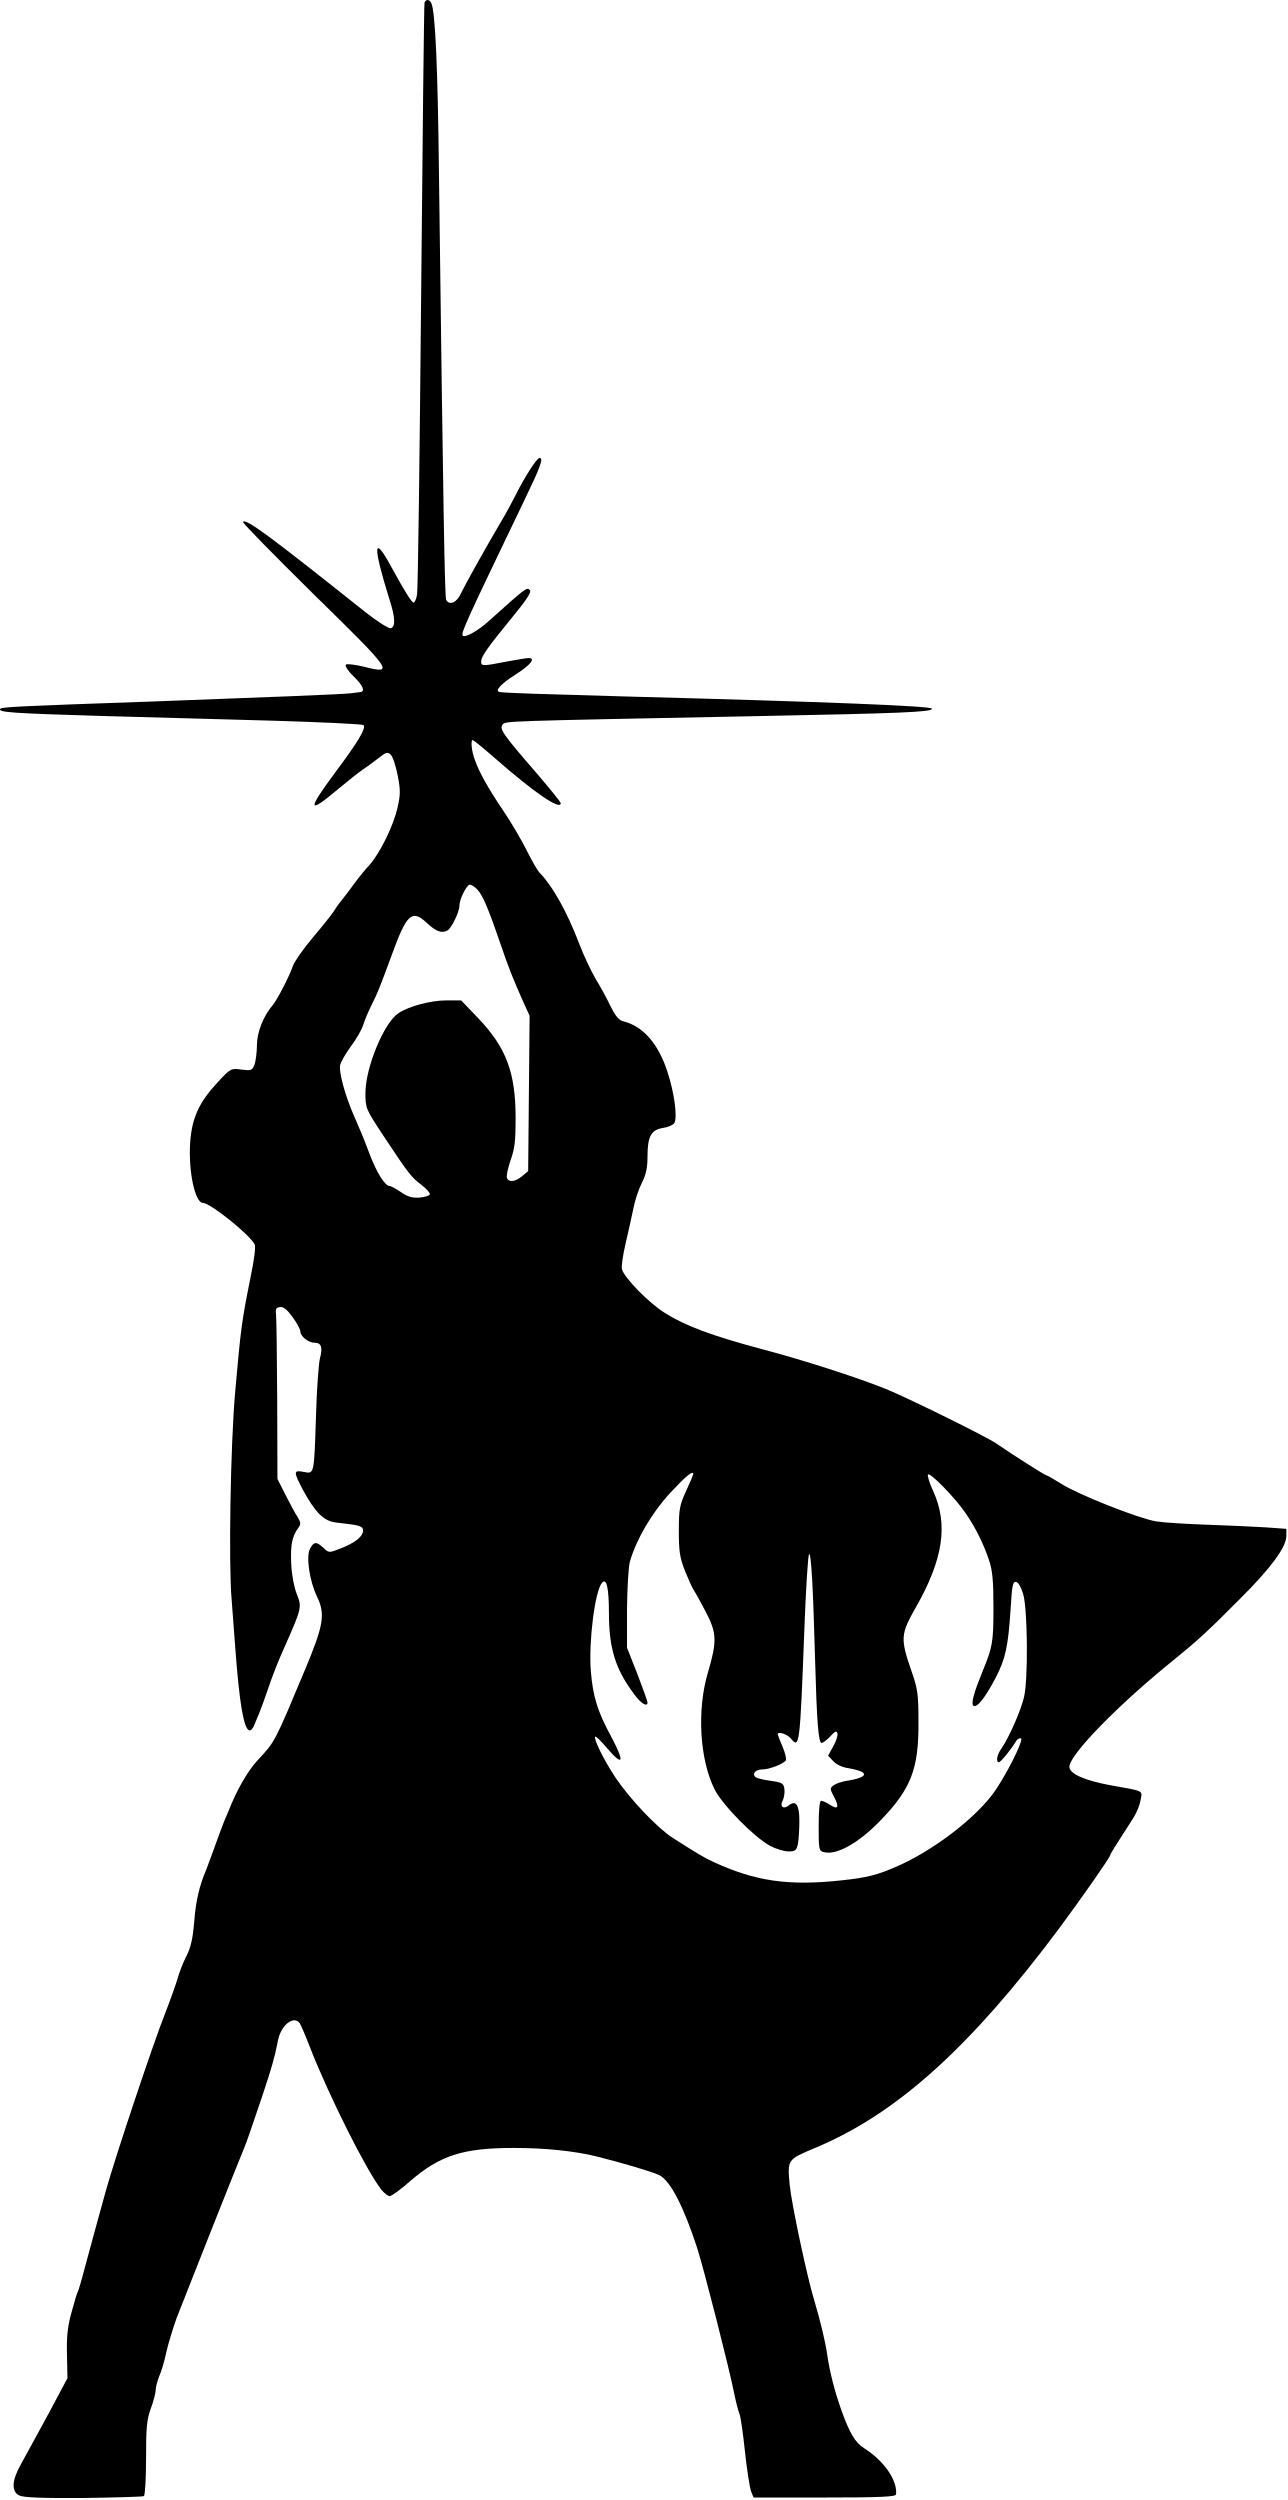
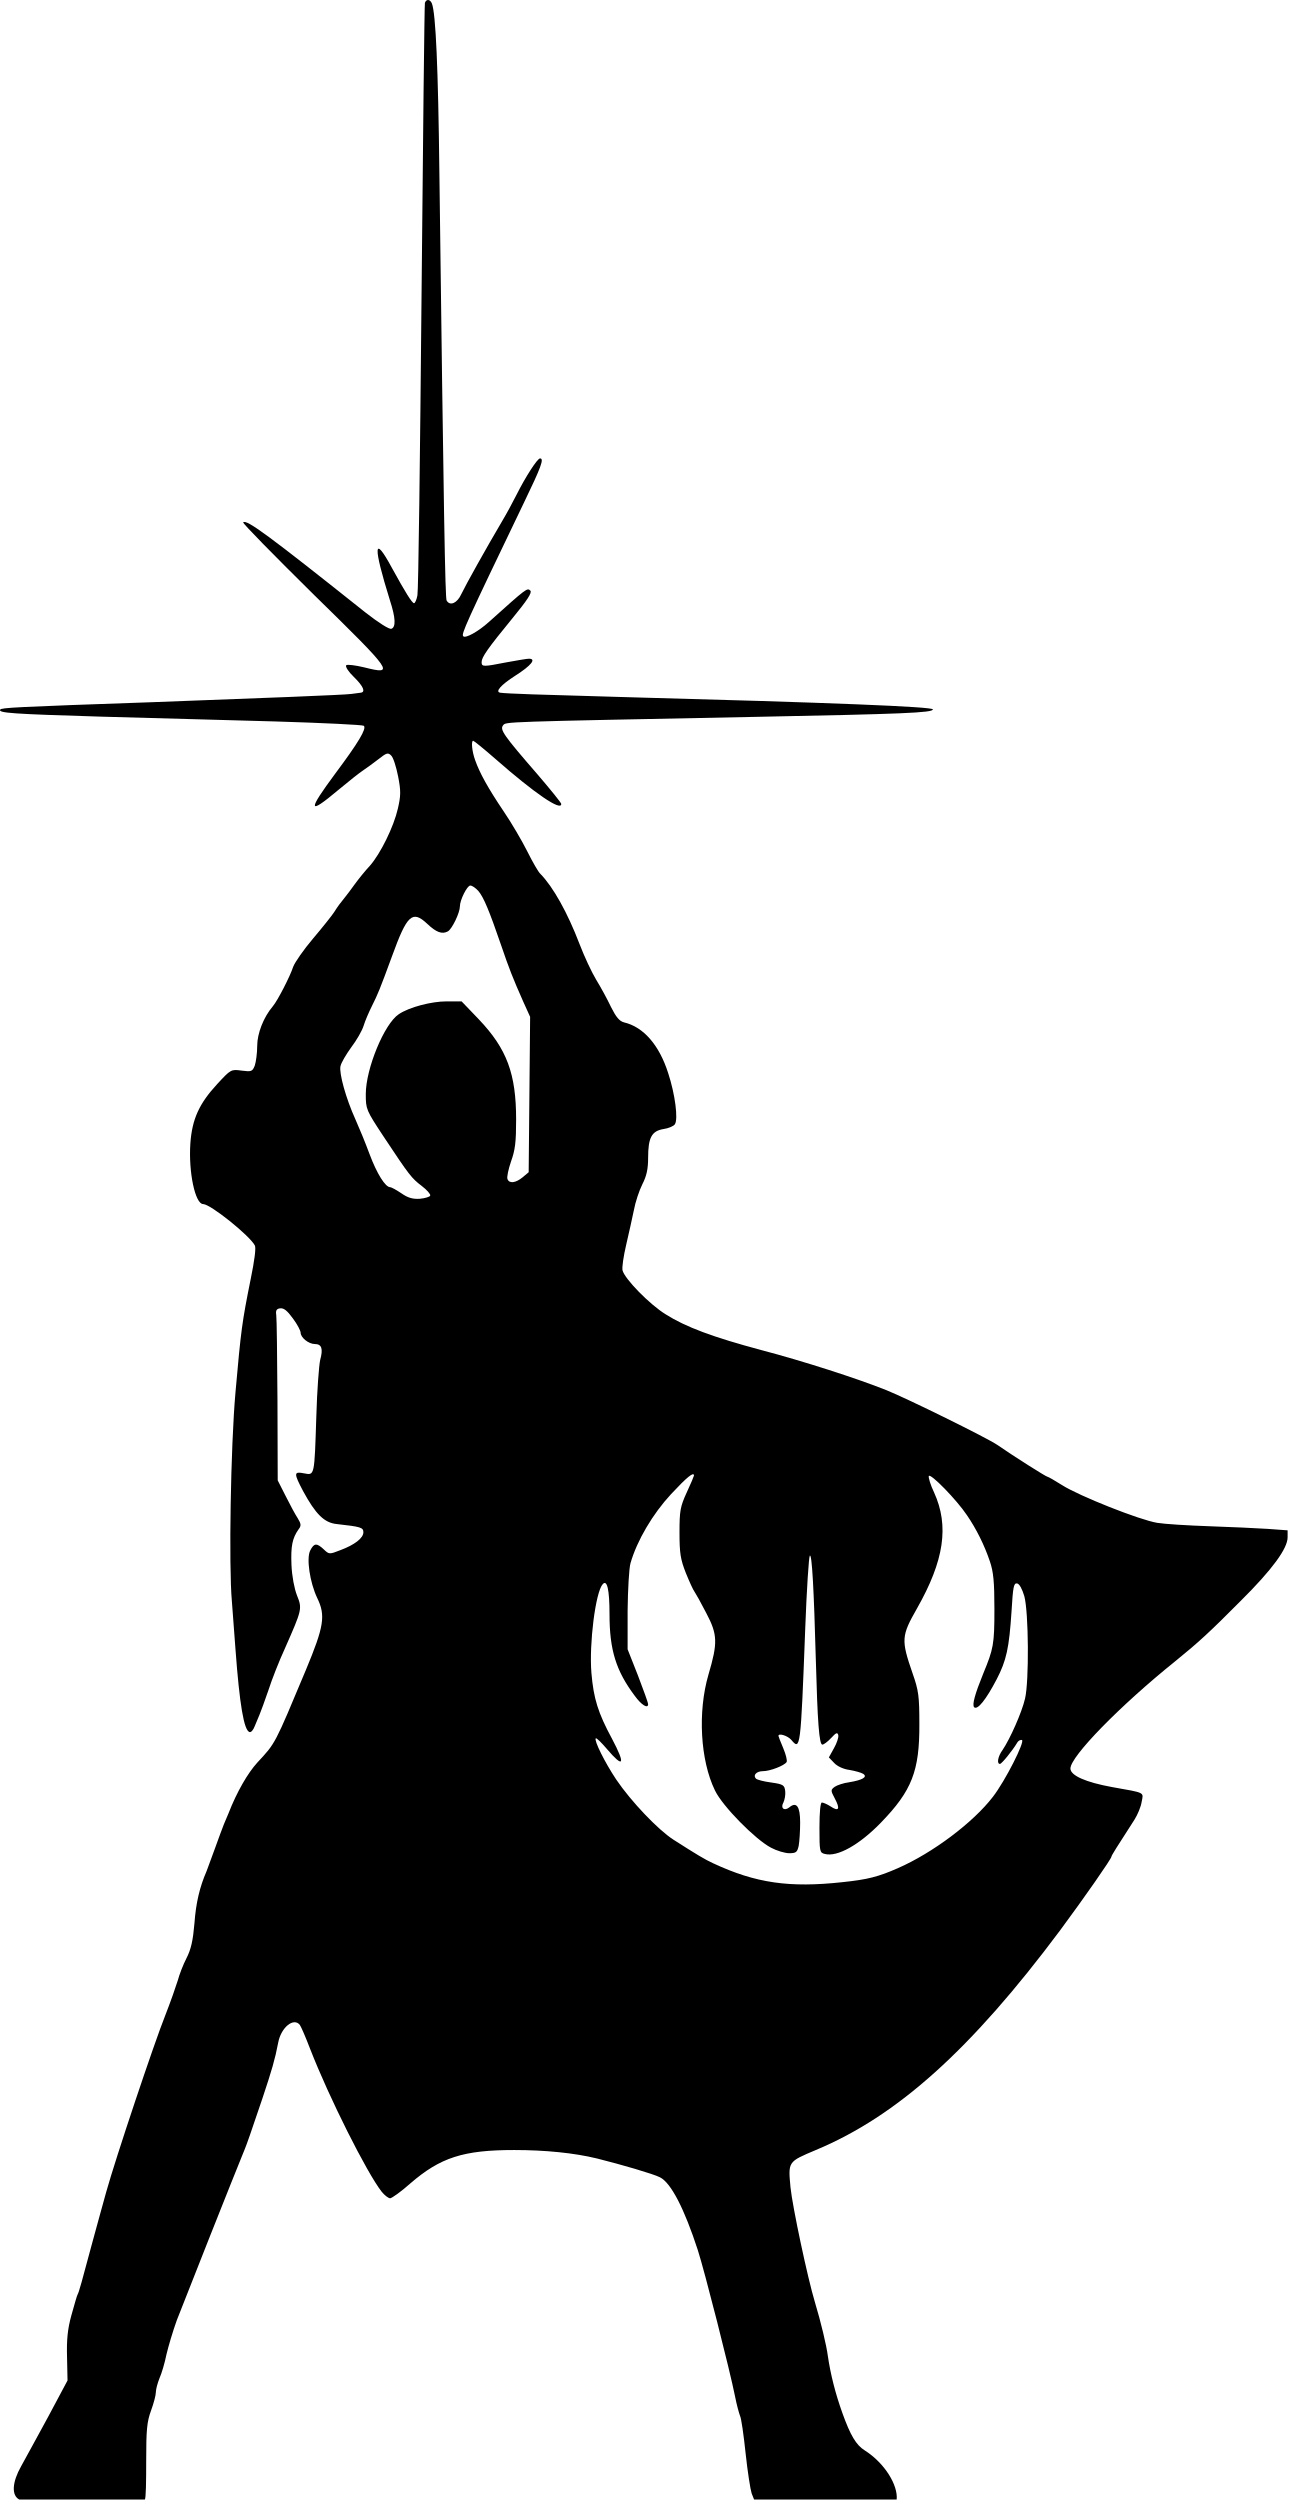
- <svg xmlns="http://www.w3.org/2000/svg" width="534" height="1037" viewBox="0 0 534 1037" fill="none">
-   <path d="M176.083 1.169C175.883 1.869 175.283 56.669 174.683 122.969C174.083 189.269 173.383 244.969 172.983 246.669C172.683 248.469 171.983 249.969 171.583 249.969C170.783 249.969 168.083 245.669 162.483 235.469C154.783 221.169 154.483 225.969 161.583 248.769C163.983 256.169 164.083 259.869 162.183 260.569C161.283 260.869 156.883 258.069 151.383 253.769C111.083 221.669 102.083 215.069 100.783 216.469C100.383 216.769 113.683 230.269 130.083 246.469C163.083 278.769 163.783 279.769 150.983 276.569C147.283 275.669 143.883 275.269 143.483 275.669C142.983 276.169 144.383 278.369 146.583 280.469C150.583 284.369 151.683 286.869 149.383 287.069C148.683 287.169 146.983 287.369 145.583 287.569C142.983 287.969 109.583 289.269 63.583 290.969C5.983 292.969 0.483 293.269 0.083 294.069C-0.817 295.469 5.083 295.869 41.583 296.969C61.683 297.469 94.283 298.469 114.083 298.969C133.883 299.569 150.383 300.369 150.783 300.769C151.983 301.969 148.483 307.769 139.083 320.369C127.283 336.269 127.583 337.969 140.183 327.369C144.483 323.769 149.183 320.069 150.583 319.169C151.983 318.269 154.783 316.169 156.883 314.569C160.183 311.969 160.783 311.769 162.083 313.069C162.983 313.869 164.183 317.769 164.983 321.769C166.183 327.869 166.083 329.769 164.883 335.069C163.183 342.569 157.683 353.769 153.283 358.769C151.383 360.769 148.583 364.269 146.983 366.469C145.383 368.669 143.683 370.969 143.083 371.669C140.983 374.269 139.983 375.569 138.483 377.969C137.583 379.369 133.683 384.269 129.783 388.869C125.883 393.469 122.183 398.769 121.483 400.669C120.283 404.469 114.983 414.769 113.083 416.969C109.183 421.569 106.583 428.269 106.583 433.469C106.583 436.369 106.083 440.069 105.583 441.569C104.583 444.069 104.183 444.169 100.183 443.669C95.783 443.069 95.683 443.069 89.983 449.269C82.483 457.369 79.583 463.869 78.883 473.869C78.083 485.769 80.883 498.969 84.183 498.969C87.183 498.969 103.283 511.869 105.583 516.069C106.183 516.969 105.483 522.269 103.883 530.069C100.283 547.969 99.883 550.969 97.583 576.969C95.583 599.469 94.783 649.269 96.083 663.469C96.283 666.269 96.983 675.169 97.583 683.469C99.283 706.469 101.083 716.969 103.383 717.769C104.083 717.969 104.983 716.869 105.583 715.269C106.183 713.769 107.083 711.569 107.583 710.469C108.083 709.369 109.683 704.869 111.183 700.569C112.583 696.169 115.683 688.269 118.083 683.069C125.183 666.969 125.283 666.669 123.083 661.169C121.983 658.369 120.983 653.269 120.783 648.469C120.483 640.769 121.083 637.469 123.783 633.669C124.883 632.269 124.783 631.469 123.383 629.169C122.383 627.669 120.183 623.569 118.383 619.969L115.083 613.469L114.983 580.469C114.883 562.269 114.683 546.369 114.483 544.969C114.183 543.069 114.583 542.369 116.083 542.169C117.583 541.969 119.083 543.169 121.383 546.369C123.183 548.769 124.583 551.469 124.583 552.269C124.583 554.269 127.883 556.969 130.483 556.969C133.283 556.969 133.983 558.869 132.683 563.569C132.183 565.769 131.383 576.269 131.083 586.969C130.283 611.869 130.383 611.369 126.083 610.569C121.683 609.669 121.683 610.469 125.583 617.869C130.783 627.469 134.383 631.069 139.583 631.569C149.483 632.669 150.583 632.969 150.583 634.969C150.583 637.369 146.983 640.169 141.083 642.369C136.483 644.169 136.383 644.169 134.183 642.069C131.283 639.369 130.183 639.369 128.583 642.469C126.883 645.669 128.383 655.769 131.483 662.269C134.983 669.469 134.283 673.969 126.783 691.969C113.683 723.269 114.283 722.169 106.583 730.469C102.683 734.769 98.183 742.469 94.683 751.469C94.183 752.569 93.383 754.569 92.783 755.969C92.183 757.369 90.583 761.869 89.083 765.969C87.583 770.069 85.983 774.369 85.583 775.469C82.783 781.869 81.183 788.569 80.583 796.969C79.983 804.069 79.183 807.769 77.283 811.469C75.883 814.169 74.283 818.369 73.683 820.669C72.983 822.969 70.683 829.569 68.483 835.169C63.883 846.669 47.883 894.469 43.983 908.469C42.583 913.369 40.183 922.369 38.483 928.469C33.783 946.069 32.683 949.969 32.183 950.769C31.883 951.269 30.783 955.169 29.583 959.469C27.983 965.269 27.583 969.669 27.783 976.869L27.983 986.469L19.983 1001.47C15.483 1009.67 10.483 1018.97 8.783 1021.97C4.983 1028.67 4.583 1033.37 7.883 1035.07C9.483 1035.97 16.883 1036.27 34.483 1036.17C47.883 1035.97 59.283 1035.67 59.683 1035.37C60.183 1035.07 60.583 1027.97 60.583 1019.67C60.583 1006.97 60.883 1003.57 62.583 998.969C63.683 995.969 64.583 992.569 64.583 991.369C64.583 990.169 65.283 987.569 66.083 985.569C66.983 983.569 68.283 979.169 68.983 975.669C69.783 972.269 71.683 965.869 73.283 961.469C75.683 955.169 97.683 899.669 101.483 890.469C102.483 887.969 103.683 884.569 108.783 869.469C112.583 858.069 113.983 853.369 115.283 846.469C116.483 840.069 121.783 835.869 124.283 839.169C124.783 839.869 126.683 844.269 128.483 848.969C136.283 869.069 151.983 900.369 158.183 908.269C159.383 909.769 160.983 910.969 161.683 910.969C162.483 910.869 166.283 908.169 170.083 904.769C182.483 894.069 191.983 890.969 213.083 890.969C225.883 890.969 237.883 892.169 247.383 894.469C257.383 896.969 270.783 900.869 273.483 902.269C278.083 904.569 283.583 915.269 289.183 932.469C291.983 941.169 302.483 982.369 304.583 992.969C305.283 996.569 306.283 1000.17 306.683 1001.17C307.183 1002.07 308.183 1009.07 308.983 1016.67C309.783 1024.27 310.983 1031.77 311.483 1033.27L312.583 1035.97H342.083C364.983 1035.97 371.583 1035.67 371.683 1034.67C372.283 1028.77 366.683 1020.77 358.383 1015.47C354.783 1013.27 352.383 1009.17 349.083 999.969C346.083 991.569 344.183 983.869 343.083 976.469C342.483 971.869 340.183 962.269 337.683 953.969C334.683 944.069 328.383 914.369 327.583 906.469C326.583 895.669 326.483 895.869 338.083 890.969C371.883 876.869 402.483 849.269 439.283 799.969C449.283 786.469 460.583 770.269 460.583 769.369C460.583 768.969 462.683 765.569 470.183 753.969C471.383 752.069 472.783 748.769 473.083 746.769C473.883 742.569 474.883 743.069 460.883 740.569C449.883 738.569 443.583 735.769 443.583 732.869C443.583 727.869 464.083 706.869 487.083 688.369C496.583 680.669 501.283 676.369 514.183 663.369C527.283 650.369 533.583 641.669 533.583 637.069V634.169L525.383 633.569C520.783 633.269 509.883 632.769 501.083 632.469C492.283 632.169 482.583 631.569 479.583 631.069C472.183 629.869 447.083 619.869 440.183 615.469C437.183 613.569 434.383 611.969 434.083 611.969C433.483 611.969 420.083 603.469 413.283 598.769C409.083 595.869 375.783 579.469 367.283 576.069C354.983 571.169 332.983 564.069 315.483 559.469C295.283 554.069 284.083 549.869 275.883 544.669C269.183 540.569 258.883 529.969 257.983 526.469C257.683 525.269 258.383 520.569 259.483 515.869C260.583 511.269 261.983 504.769 262.683 501.469C263.283 498.169 264.883 493.369 266.183 490.769C267.983 487.269 268.583 484.369 268.583 479.769C268.583 471.369 270.083 468.669 274.983 467.869C277.083 467.569 279.183 466.669 279.683 465.869C281.083 463.769 279.783 453.469 276.883 444.669C273.183 433.069 266.683 425.569 258.583 423.669C256.683 423.169 255.283 421.469 253.183 417.269C251.683 414.069 248.883 408.969 246.983 405.869C245.183 402.869 242.083 396.269 240.183 391.269C235.183 378.169 229.183 367.469 223.883 362.069C223.083 361.369 220.683 357.169 218.483 352.769C216.283 348.369 211.883 340.869 208.683 336.169C202.283 326.669 198.783 320.369 196.883 314.969C195.583 311.369 195.183 306.969 196.083 306.969C196.383 306.969 200.583 310.369 205.383 314.569C221.683 328.869 232.583 336.269 232.583 333.169C232.583 332.669 228.183 327.269 222.883 321.069C208.483 304.469 207.083 302.369 208.483 300.569C209.783 299.069 206.783 299.169 313.083 297.069C374.483 295.869 386.583 295.369 386.583 293.969C386.583 292.869 344.983 291.169 258.583 288.869C222.583 287.869 210.483 287.469 207.383 287.069C204.983 286.769 207.483 283.869 213.583 279.969C220.183 275.769 222.383 272.969 219.183 272.969C218.383 272.969 214.183 273.669 209.883 274.469C200.183 276.369 199.583 276.369 199.583 274.369C199.583 272.369 201.983 268.869 212.383 256.169C218.383 248.869 220.583 245.569 219.783 244.769C218.483 243.469 218.283 243.669 202.683 257.669C198.283 261.669 192.883 264.669 191.983 263.669C191.083 262.769 192.583 259.369 217.183 208.169C224.283 193.469 225.583 189.969 223.783 189.969C222.683 189.969 217.683 197.769 214.083 204.969C212.583 207.969 209.883 212.969 208.083 215.969C201.583 226.969 192.883 242.569 191.183 246.169C189.483 249.969 186.483 251.269 185.083 248.869C184.483 247.969 183.883 214.069 182.083 71.969C181.583 28.169 180.583 5.569 178.983 1.469C178.283 -0.331 176.683 -0.531 176.083 1.169ZM198.183 369.169C200.383 371.669 202.783 377.469 207.583 391.469C210.983 401.469 212.583 405.469 216.783 414.969L219.683 421.369L219.383 453.569L219.083 485.769L216.583 487.869C213.683 490.269 210.983 490.569 210.283 488.569C209.983 487.769 210.683 484.469 211.783 481.269C213.483 476.569 213.883 473.269 213.883 463.969C213.883 444.969 210.083 434.669 198.383 422.369L191.283 414.969H185.083C178.783 414.969 169.583 417.369 165.283 420.269C159.283 424.169 151.583 442.869 151.583 453.369C151.583 459.669 151.683 459.969 159.083 471.169C169.683 487.169 170.583 488.269 174.783 491.469C176.883 493.069 178.483 494.869 178.283 495.469C178.083 495.969 176.183 496.569 173.983 496.769C170.983 496.969 168.983 496.369 166.283 494.469C164.183 493.069 162.183 491.969 161.683 491.969C159.683 491.969 156.183 486.369 153.183 478.369C151.383 473.469 148.683 466.969 147.283 463.869C143.383 455.269 140.483 444.869 141.083 441.869C141.383 440.369 143.483 436.869 145.583 433.969C147.783 431.069 150.083 427.069 150.683 425.069C151.283 423.069 152.883 419.369 154.183 416.769C156.583 411.969 157.383 410.069 162.483 396.169C168.683 379.069 170.883 377.069 176.983 382.769C180.783 386.369 183.183 387.269 185.583 385.969C187.283 385.069 190.583 378.269 190.583 375.569C190.583 372.969 193.583 366.969 194.883 366.969C195.683 366.969 197.083 367.969 198.183 369.169ZM287.583 611.469C287.583 611.669 286.283 614.869 284.583 618.469C281.883 624.369 281.583 626.069 281.583 635.069C281.583 643.569 281.983 646.169 284.183 651.769C285.683 655.469 287.283 658.969 287.783 659.569C288.283 660.269 290.483 664.169 292.683 668.469C297.383 677.369 297.483 680.769 293.583 693.969C289.083 709.369 290.183 729.469 296.283 741.969C299.383 748.469 312.983 762.269 319.483 765.669C321.883 766.969 325.283 767.969 327.083 767.969C329.883 767.969 330.383 767.569 330.983 764.869C331.283 763.169 331.583 758.869 331.583 755.269C331.583 748.569 330.083 746.469 327.083 748.969C324.983 750.669 323.283 749.269 324.683 746.869C325.183 745.769 325.583 743.669 325.383 742.169C325.083 739.769 324.583 739.369 319.583 738.669C316.583 738.269 313.783 737.569 313.283 737.069C311.883 735.669 313.483 733.969 316.183 733.969C319.083 733.969 325.083 731.669 325.983 730.169C326.283 729.569 325.683 727.069 324.583 724.469C323.483 721.869 322.583 719.569 322.583 719.369C322.583 718.069 326.383 719.269 327.883 720.969C331.683 725.469 331.783 725.169 333.683 674.969C334.283 658.769 335.183 645.069 335.583 644.669C336.483 643.669 337.283 658.769 338.083 687.969C338.783 713.869 339.483 722.969 340.783 722.969C341.383 722.969 342.983 721.769 344.483 720.169C346.483 717.969 347.083 717.769 347.383 719.069C347.583 719.969 346.783 722.369 345.583 724.469L343.483 728.269L345.683 730.569C346.983 731.969 349.583 733.169 352.083 733.469C354.383 733.869 356.883 734.569 357.683 735.069C359.683 736.369 357.383 737.669 351.883 738.569C349.583 738.869 346.883 739.769 345.883 740.469C344.183 741.769 344.183 741.969 345.983 745.369C348.283 749.669 347.583 750.869 344.183 748.569C342.783 747.669 341.183 746.969 340.583 746.969C339.983 746.969 339.583 750.869 339.583 757.369C339.583 767.269 339.683 767.769 341.783 768.269C346.983 769.669 356.183 764.469 365.083 755.269C377.883 742.069 381.083 733.869 380.983 714.469C380.983 702.969 380.683 700.569 378.183 693.469C373.383 679.569 373.483 677.969 379.983 666.569C391.283 646.669 393.383 632.369 387.083 618.469C385.583 615.369 384.683 612.269 384.883 611.669C385.483 610.269 396.483 621.569 400.683 627.869C404.583 633.569 407.883 640.169 410.183 646.969C411.683 651.369 412.083 655.369 412.083 666.969C412.083 681.469 411.683 683.269 407.483 693.469C403.983 702.069 402.783 706.469 403.683 707.469C405.083 708.769 408.583 704.369 412.983 695.969C417.083 688.069 418.183 682.969 419.183 667.669C419.783 657.569 420.083 655.969 421.483 656.169C422.483 656.369 423.583 658.469 424.483 661.469C426.283 668.169 426.483 696.669 424.783 703.869C423.483 709.569 418.583 720.569 415.483 725.169C413.483 727.869 412.983 730.969 414.383 730.969C415.083 730.969 419.583 725.469 421.583 722.069C421.983 721.369 422.883 720.869 423.483 721.069C424.883 721.569 416.583 737.969 411.483 744.569C403.283 755.269 386.483 767.869 372.083 774.169C363.883 777.769 359.583 778.869 349.083 779.969C327.083 782.369 313.183 780.369 295.583 772.169C292.083 770.569 288.783 768.569 279.083 762.369C272.683 758.269 261.483 746.469 255.383 737.469C250.583 730.269 246.083 721.169 246.883 720.369C247.183 720.069 249.283 722.169 251.583 724.869C258.483 732.969 259.283 731.269 253.683 720.669C247.783 709.769 245.983 703.869 245.083 693.269C244.083 681.269 246.783 659.669 249.783 656.469C251.583 654.469 252.583 658.669 252.583 668.969C252.583 683.769 255.283 692.369 262.983 702.669C265.783 706.569 268.583 708.269 268.583 706.169C268.583 705.669 266.683 700.369 264.383 694.369L260.083 683.469V667.469C260.183 658.669 260.683 649.769 261.283 647.769C263.983 638.369 270.483 627.369 278.083 619.169C284.783 611.969 287.583 609.769 287.583 611.469Z" fill="black" />
+ <svg xmlns="http://www.w3.org/2000/svg" width="534" height="1036" viewBox="0 0 534 1036" fill="none">
+   <path d="M176.083 1.169C175.883 1.869 175.283 56.669 174.683 122.969C174.083 189.269 173.383 244.97 172.983 246.67C172.683 248.47 171.983 249.97 171.583 249.97C170.783 249.97 168.083 245.67 162.483 235.47C154.783 221.17 154.483 225.97 161.583 248.77C163.983 256.17 164.083 259.87 162.183 260.57C161.283 260.87 156.883 258.07 151.383 253.77C111.083 221.67 102.083 215.069 100.783 216.469C100.383 216.769 113.683 230.27 130.083 246.47C163.083 278.77 163.783 279.77 150.983 276.57C147.283 275.67 143.883 275.27 143.483 275.67C142.983 276.17 144.383 278.37 146.583 280.47C150.583 284.37 151.683 286.87 149.383 287.07C148.683 287.17 146.983 287.37 145.583 287.57C142.983 287.97 109.583 289.27 63.583 290.97C5.983 292.97 0.483 293.27 0.083 294.07C-0.817 295.47 5.083 295.87 41.583 296.97C61.683 297.47 94.283 298.47 114.083 298.97C133.883 299.57 150.383 300.37 150.783 300.77C151.983 301.97 148.483 307.77 139.083 320.37C127.283 336.27 127.583 337.97 140.183 327.37C144.483 323.77 149.183 320.07 150.583 319.17C151.983 318.27 154.783 316.17 156.883 314.57C160.183 311.97 160.783 311.77 162.083 313.07C162.983 313.87 164.183 317.77 164.983 321.77C166.183 327.87 166.083 329.77 164.883 335.07C163.183 342.57 157.683 353.77 153.283 358.77C151.383 360.77 148.583 364.27 146.983 366.47C145.383 368.67 143.683 370.97 143.083 371.67C140.983 374.27 139.983 375.57 138.483 377.97C137.583 379.37 133.683 384.27 129.783 388.87C125.883 393.47 122.183 398.77 121.483 400.67C120.283 404.47 114.983 414.77 113.083 416.97C109.183 421.57 106.583 428.27 106.583 433.47C106.583 436.37 106.083 440.07 105.583 441.57C104.583 444.07 104.183 444.17 100.183 443.67C95.783 443.07 95.683 443.07 89.983 449.27C82.483 457.37 79.583 463.87 78.883 473.87C78.083 485.77 80.883 498.97 84.183 498.97C87.183 498.97 103.283 511.87 105.583 516.07C106.183 516.97 105.483 522.27 103.883 530.07C100.283 547.97 99.883 550.97 97.583 576.97C95.583 599.47 94.783 649.27 96.083 663.47C96.283 666.27 96.983 675.17 97.583 683.47C99.283 706.47 101.083 716.97 103.383 717.77C104.083 717.97 104.983 716.87 105.583 715.27C106.183 713.77 107.083 711.57 107.583 710.47C108.083 709.37 109.683 704.87 111.183 700.57C112.583 696.17 115.683 688.27 118.083 683.07C125.183 666.97 125.283 666.67 123.083 661.17C121.983 658.37 120.983 653.27 120.783 648.47C120.483 640.77 121.083 637.47 123.783 633.67C124.883 632.27 124.783 631.47 123.383 629.17C122.383 627.67 120.183 623.57 118.383 619.97L115.083 613.47L114.983 580.47C114.883 562.27 114.683 546.37 114.483 544.97C114.183 543.07 114.583 542.37 116.083 542.17C117.583 541.97 119.083 543.17 121.383 546.37C123.183 548.77 124.583 551.47 124.583 552.27C124.583 554.27 127.883 556.97 130.483 556.97C133.283 556.97 133.983 558.87 132.683 563.57C132.183 565.77 131.383 576.27 131.083 586.97C130.283 611.87 130.383 611.37 126.083 610.57C121.683 609.67 121.683 610.47 125.583 617.87C130.783 627.47 134.383 631.07 139.583 631.57C149.483 632.67 150.583 632.97 150.583 634.97C150.583 637.37 146.983 640.17 141.083 642.37C136.483 644.17 136.383 644.17 134.183 642.07C131.283 639.37 130.183 639.37 128.583 642.47C126.883 645.67 128.383 655.77 131.483 662.27C134.983 669.47 134.283 673.97 126.783 691.97C113.683 723.27 114.283 722.17 106.583 730.47C102.683 734.77 98.183 742.47 94.683 751.47C94.183 752.57 93.383 754.57 92.783 755.97C92.183 757.37 90.583 761.87 89.083 765.97C87.583 770.07 85.983 774.37 85.583 775.47C82.783 781.87 81.183 788.57 80.583 796.97C79.983 804.07 79.183 807.77 77.283 811.47C75.883 814.17 74.283 818.37 73.683 820.67C72.983 822.97 70.683 829.57 68.483 835.17C63.883 846.67 47.883 894.47 43.983 908.47C42.583 913.37 40.183 922.37 38.483 928.47C33.783 946.07 32.683 949.97 32.183 950.77C31.883 951.27 30.783 955.17 29.583 959.47C27.983 965.27 27.583 969.67 27.783 976.87L27.983 986.47L19.983 1001.47C15.483 1009.67 10.483 1018.97 8.783 1021.97C4.983 1028.67 4.7 1034.11 8 1035.81L34.5 1035.81L60 1035.81C60.5 1035.51 60.583 1027.97 60.583 1019.67C60.583 1006.97 60.883 1003.57 62.583 998.97C63.683 995.97 64.583 992.57 64.583 991.37C64.583 990.17 65.283 987.57 66.083 985.57C66.983 983.57 68.283 979.17 68.983 975.67C69.783 972.27 71.683 965.87 73.283 961.47C75.683 955.17 97.683 899.67 101.483 890.47C102.483 887.97 103.683 884.57 108.783 869.47C112.583 858.07 113.983 853.37 115.283 846.47C116.483 840.07 121.783 835.87 124.283 839.17C124.783 839.87 126.683 844.27 128.483 848.97C136.283 869.07 151.983 900.37 158.183 908.27C159.383 909.77 160.983 910.97 161.683 910.97C162.483 910.87 166.283 908.17 170.083 904.77C182.483 894.07 191.983 890.97 213.083 890.97C225.883 890.97 237.883 892.17 247.383 894.47C257.383 896.97 270.783 900.87 273.483 902.27C278.083 904.57 283.583 915.27 289.183 932.47C291.983 941.17 302.483 982.37 304.583 992.97C305.283 996.57 306.283 1000.17 306.683 1001.17C307.183 1002.07 308.183 1009.07 308.983 1016.67C309.783 1024.27 310.983 1031.77 311.483 1033.27L312.5 1035.81L342.07 1035.81C364.97 1035.81 371.583 1035.81 371.583 1035.81C372.183 1029.91 366.683 1020.77 358.383 1015.47C354.783 1013.27 352.383 1009.17 349.083 999.97C346.083 991.57 344.183 983.87 343.083 976.47C342.483 971.87 340.183 962.27 337.683 953.97C334.683 944.07 328.383 914.37 327.583 906.47C326.583 895.67 326.483 895.87 338.083 890.97C371.883 876.87 402.483 849.27 439.283 799.97C449.283 786.47 460.583 770.27 460.583 769.37C460.583 768.97 462.683 765.57 470.183 753.97C471.383 752.07 472.783 748.77 473.083 746.77C473.883 742.57 474.883 743.07 460.883 740.57C449.883 738.57 443.583 735.77 443.583 732.87C443.583 727.87 464.083 706.87 487.083 688.37C496.583 680.67 501.283 676.37 514.183 663.37C527.283 650.37 533.583 641.67 533.583 637.07V634.17L525.383 633.57C520.783 633.27 509.883 632.77 501.083 632.47C492.283 632.17 482.583 631.57 479.583 631.07C472.183 629.87 447.083 619.87 440.183 615.47C437.183 613.57 434.383 611.97 434.083 611.97C433.483 611.97 420.083 603.47 413.283 598.77C409.083 595.87 375.783 579.47 367.283 576.07C354.983 571.17 332.983 564.07 315.483 559.47C295.283 554.07 284.083 549.87 275.883 544.67C269.183 540.57 258.883 529.97 257.983 526.47C257.683 525.27 258.383 520.57 259.483 515.87C260.583 511.27 261.983 504.77 262.683 501.47C263.283 498.17 264.883 493.37 266.183 490.77C267.983 487.27 268.583 484.37 268.583 479.77C268.583 471.37 270.083 468.67 274.983 467.87C277.083 467.57 279.183 466.67 279.683 465.87C281.083 463.77 279.783 453.47 276.883 444.67C273.183 433.07 266.683 425.57 258.583 423.67C256.683 423.17 255.283 421.47 253.183 417.27C251.683 414.07 248.883 408.97 246.983 405.87C245.183 402.87 242.083 396.27 240.183 391.27C235.183 378.17 229.183 367.47 223.883 362.07C223.083 361.37 220.683 357.17 218.483 352.77C216.283 348.37 211.883 340.87 208.683 336.17C202.283 326.67 198.783 320.37 196.883 314.97C195.583 311.37 195.183 306.97 196.083 306.97C196.383 306.97 200.583 310.37 205.383 314.57C221.683 328.87 232.583 336.27 232.583 333.17C232.583 332.67 228.183 327.27 222.883 321.07C208.483 304.47 207.083 302.37 208.483 300.57C209.783 299.07 206.783 299.17 313.083 297.07C374.483 295.87 386.583 295.37 386.583 293.97C386.583 292.87 344.983 291.17 258.583 288.87C222.583 287.87 210.483 287.47 207.383 287.07C204.983 286.77 207.483 283.87 213.583 279.97C220.183 275.77 222.383 272.97 219.183 272.97C218.383 272.97 214.183 273.67 209.883 274.47C200.183 276.37 199.583 276.37 199.583 274.37C199.583 272.37 201.983 268.87 212.383 256.17C218.383 248.87 220.583 245.57 219.783 244.77C218.483 243.47 218.283 243.67 202.683 257.67C198.283 261.67 192.883 264.67 191.983 263.67C191.083 262.77 192.583 259.369 217.183 208.169C224.283 193.469 225.583 189.969 223.783 189.969C222.683 189.969 217.683 197.769 214.083 204.969C212.583 207.969 209.883 212.969 208.083 215.969C201.583 226.969 192.883 242.57 191.183 246.17C189.483 249.97 186.483 251.27 185.083 248.87C184.483 247.97 183.883 214.069 182.083 71.969C181.583 28.169 180.583 5.569 178.983 1.469C178.283 -0.331 176.683 -0.531 176.083 1.169ZM198.183 369.17C200.383 371.67 202.783 377.47 207.583 391.47C210.983 401.47 212.583 405.47 216.783 414.97L219.683 421.37L219.383 453.57L219.083 485.77L216.583 487.87C213.683 490.27 210.983 490.57 210.283 488.57C209.983 487.77 210.683 484.47 211.783 481.27C213.483 476.57 213.883 473.27 213.883 463.97C213.883 444.97 210.083 434.67 198.383 422.37L191.283 414.97H185.083C178.783 414.97 169.583 417.37 165.283 420.27C159.283 424.17 151.583 442.87 151.583 453.37C151.583 459.67 151.683 459.97 159.083 471.17C169.683 487.17 170.583 488.27 174.783 491.47C176.883 493.07 178.483 494.87 178.283 495.47C178.083 495.97 176.183 496.57 173.983 496.77C170.983 496.97 168.983 496.37 166.283 494.47C164.183 493.07 162.183 491.97 161.683 491.97C159.683 491.97 156.183 486.37 153.183 478.37C151.383 473.47 148.683 466.97 147.283 463.87C143.383 455.27 140.483 444.87 141.083 441.87C141.383 440.37 143.483 436.87 145.583 433.97C147.783 431.07 150.083 427.07 150.683 425.07C151.283 423.07 152.883 419.37 154.183 416.77C156.583 411.97 157.383 410.07 162.483 396.17C168.683 379.07 170.883 377.07 176.983 382.77C180.783 386.37 183.183 387.27 185.583 385.97C187.283 385.07 190.583 378.27 190.583 375.57C190.583 372.97 193.583 366.97 194.883 366.97C195.683 366.97 197.083 367.97 198.183 369.17ZM287.583 611.47C287.583 611.67 286.283 614.87 284.583 618.47C281.883 624.37 281.583 626.07 281.583 635.07C281.583 643.57 281.983 646.17 284.183 651.77C285.683 655.47 287.283 658.97 287.783 659.57C288.283 660.27 290.483 664.17 292.683 668.47C297.383 677.37 297.483 680.77 293.583 693.97C289.083 709.37 290.183 729.47 296.283 741.97C299.383 748.47 312.983 762.27 319.483 765.67C321.883 766.97 325.283 767.97 327.083 767.97C329.883 767.97 330.383 767.57 330.983 764.87C331.283 763.17 331.583 758.87 331.583 755.27C331.583 748.57 330.083 746.47 327.083 748.97C324.983 750.67 323.283 749.27 324.683 746.87C325.183 745.77 325.583 743.67 325.383 742.17C325.083 739.77 324.583 739.37 319.583 738.67C316.583 738.27 313.783 737.57 313.283 737.07C311.883 735.67 313.483 733.97 316.183 733.97C319.083 733.97 325.083 731.67 325.983 730.17C326.283 729.57 325.683 727.07 324.583 724.47C323.483 721.87 322.583 719.57 322.583 719.37C322.583 718.07 326.383 719.27 327.883 720.97C331.683 725.47 331.783 725.17 333.683 674.97C334.283 658.77 335.183 645.07 335.583 644.67C336.483 643.67 337.283 658.77 338.083 687.97C338.783 713.87 339.483 722.97 340.783 722.97C341.383 722.97 342.983 721.77 344.483 720.17C346.483 717.97 347.083 717.77 347.383 719.07C347.583 719.97 346.783 722.37 345.583 724.47L343.483 728.27L345.683 730.57C346.983 731.97 349.583 733.17 352.083 733.47C354.383 733.87 356.883 734.57 357.683 735.07C359.683 736.37 357.383 737.67 351.883 738.57C349.583 738.87 346.883 739.77 345.883 740.47C344.183 741.77 344.183 741.97 345.983 745.37C348.283 749.67 347.583 750.87 344.183 748.57C342.783 747.67 341.183 746.97 340.583 746.97C339.983 746.97 339.583 750.87 339.583 757.37C339.583 767.27 339.683 767.77 341.783 768.27C346.983 769.67 356.183 764.47 365.083 755.27C377.883 742.07 381.083 733.87 380.983 714.47C380.983 702.97 380.683 700.57 378.183 693.47C373.383 679.57 373.483 677.97 379.983 666.57C391.283 646.67 393.383 632.37 387.083 618.47C385.583 615.37 384.683 612.27 384.883 611.67C385.483 610.27 396.483 621.57 400.683 627.87C404.583 633.57 407.883 640.17 410.183 646.97C411.683 651.37 412.083 655.37 412.083 666.97C412.083 681.47 411.683 683.27 407.483 693.47C403.983 702.07 402.783 706.47 403.683 707.47C405.083 708.77 408.583 704.37 412.983 695.97C417.083 688.07 418.183 682.97 419.183 667.67C419.783 657.57 420.083 655.97 421.483 656.17C422.483 656.37 423.583 658.47 424.483 661.47C426.283 668.17 426.483 696.67 424.783 703.87C423.483 709.57 418.583 720.57 415.483 725.17C413.483 727.87 412.983 730.97 414.383 730.97C415.083 730.97 419.583 725.47 421.583 722.07C421.983 721.37 422.883 720.87 423.483 721.07C424.883 721.57 416.583 737.97 411.483 744.57C403.283 755.27 386.483 767.87 372.083 774.17C363.883 777.77 359.583 778.87 349.083 779.97C327.083 782.37 313.183 780.37 295.583 772.17C292.083 770.57 288.783 768.57 279.083 762.37C272.683 758.27 261.483 746.47 255.383 737.47C250.583 730.27 246.083 721.17 246.883 720.37C247.183 720.07 249.283 722.17 251.583 724.87C258.483 732.97 259.283 731.27 253.683 720.67C247.783 709.77 245.983 703.87 245.083 693.27C244.083 681.27 246.783 659.67 249.783 656.47C251.583 654.47 252.583 658.67 252.583 668.97C252.583 683.77 255.283 692.37 262.983 702.67C265.783 706.57 268.583 708.27 268.583 706.17C268.583 705.67 266.683 700.37 264.383 694.37L260.083 683.47V667.47C260.183 658.67 260.683 649.77 261.283 647.77C263.983 638.37 270.483 627.37 278.083 619.17C284.783 611.97 287.583 609.77 287.583 611.47Z" fill="black" />
</svg>
